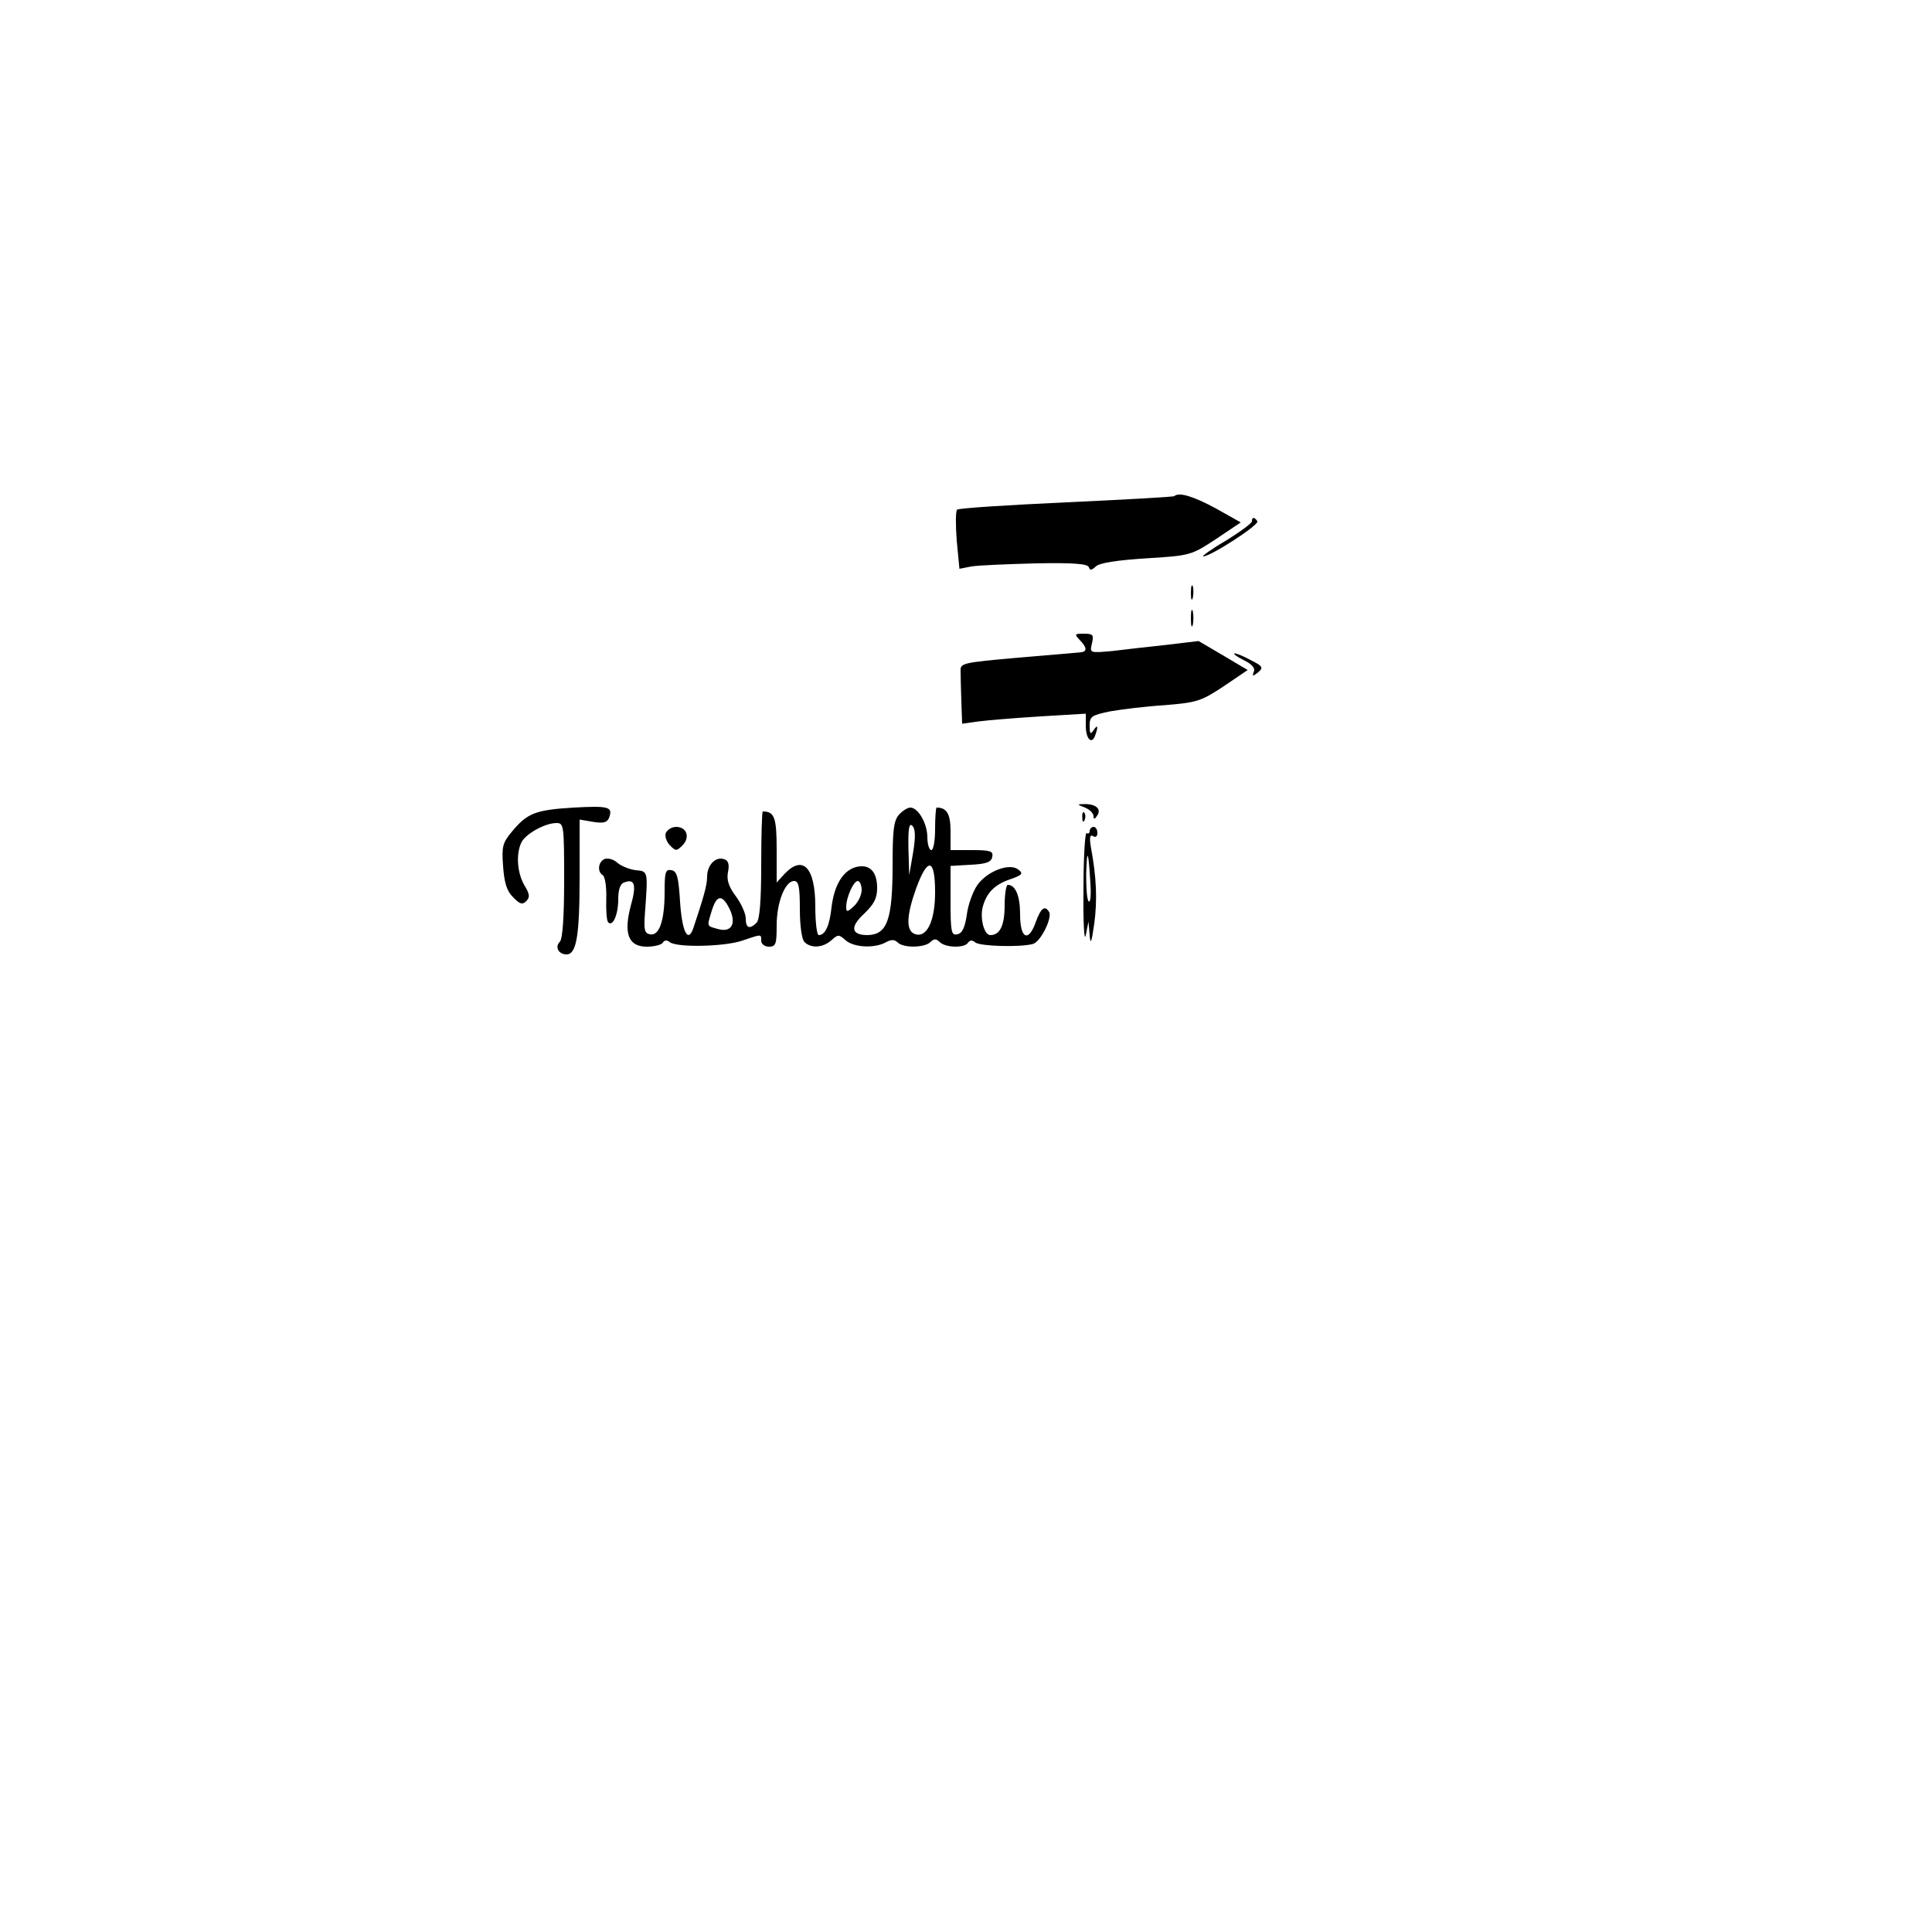
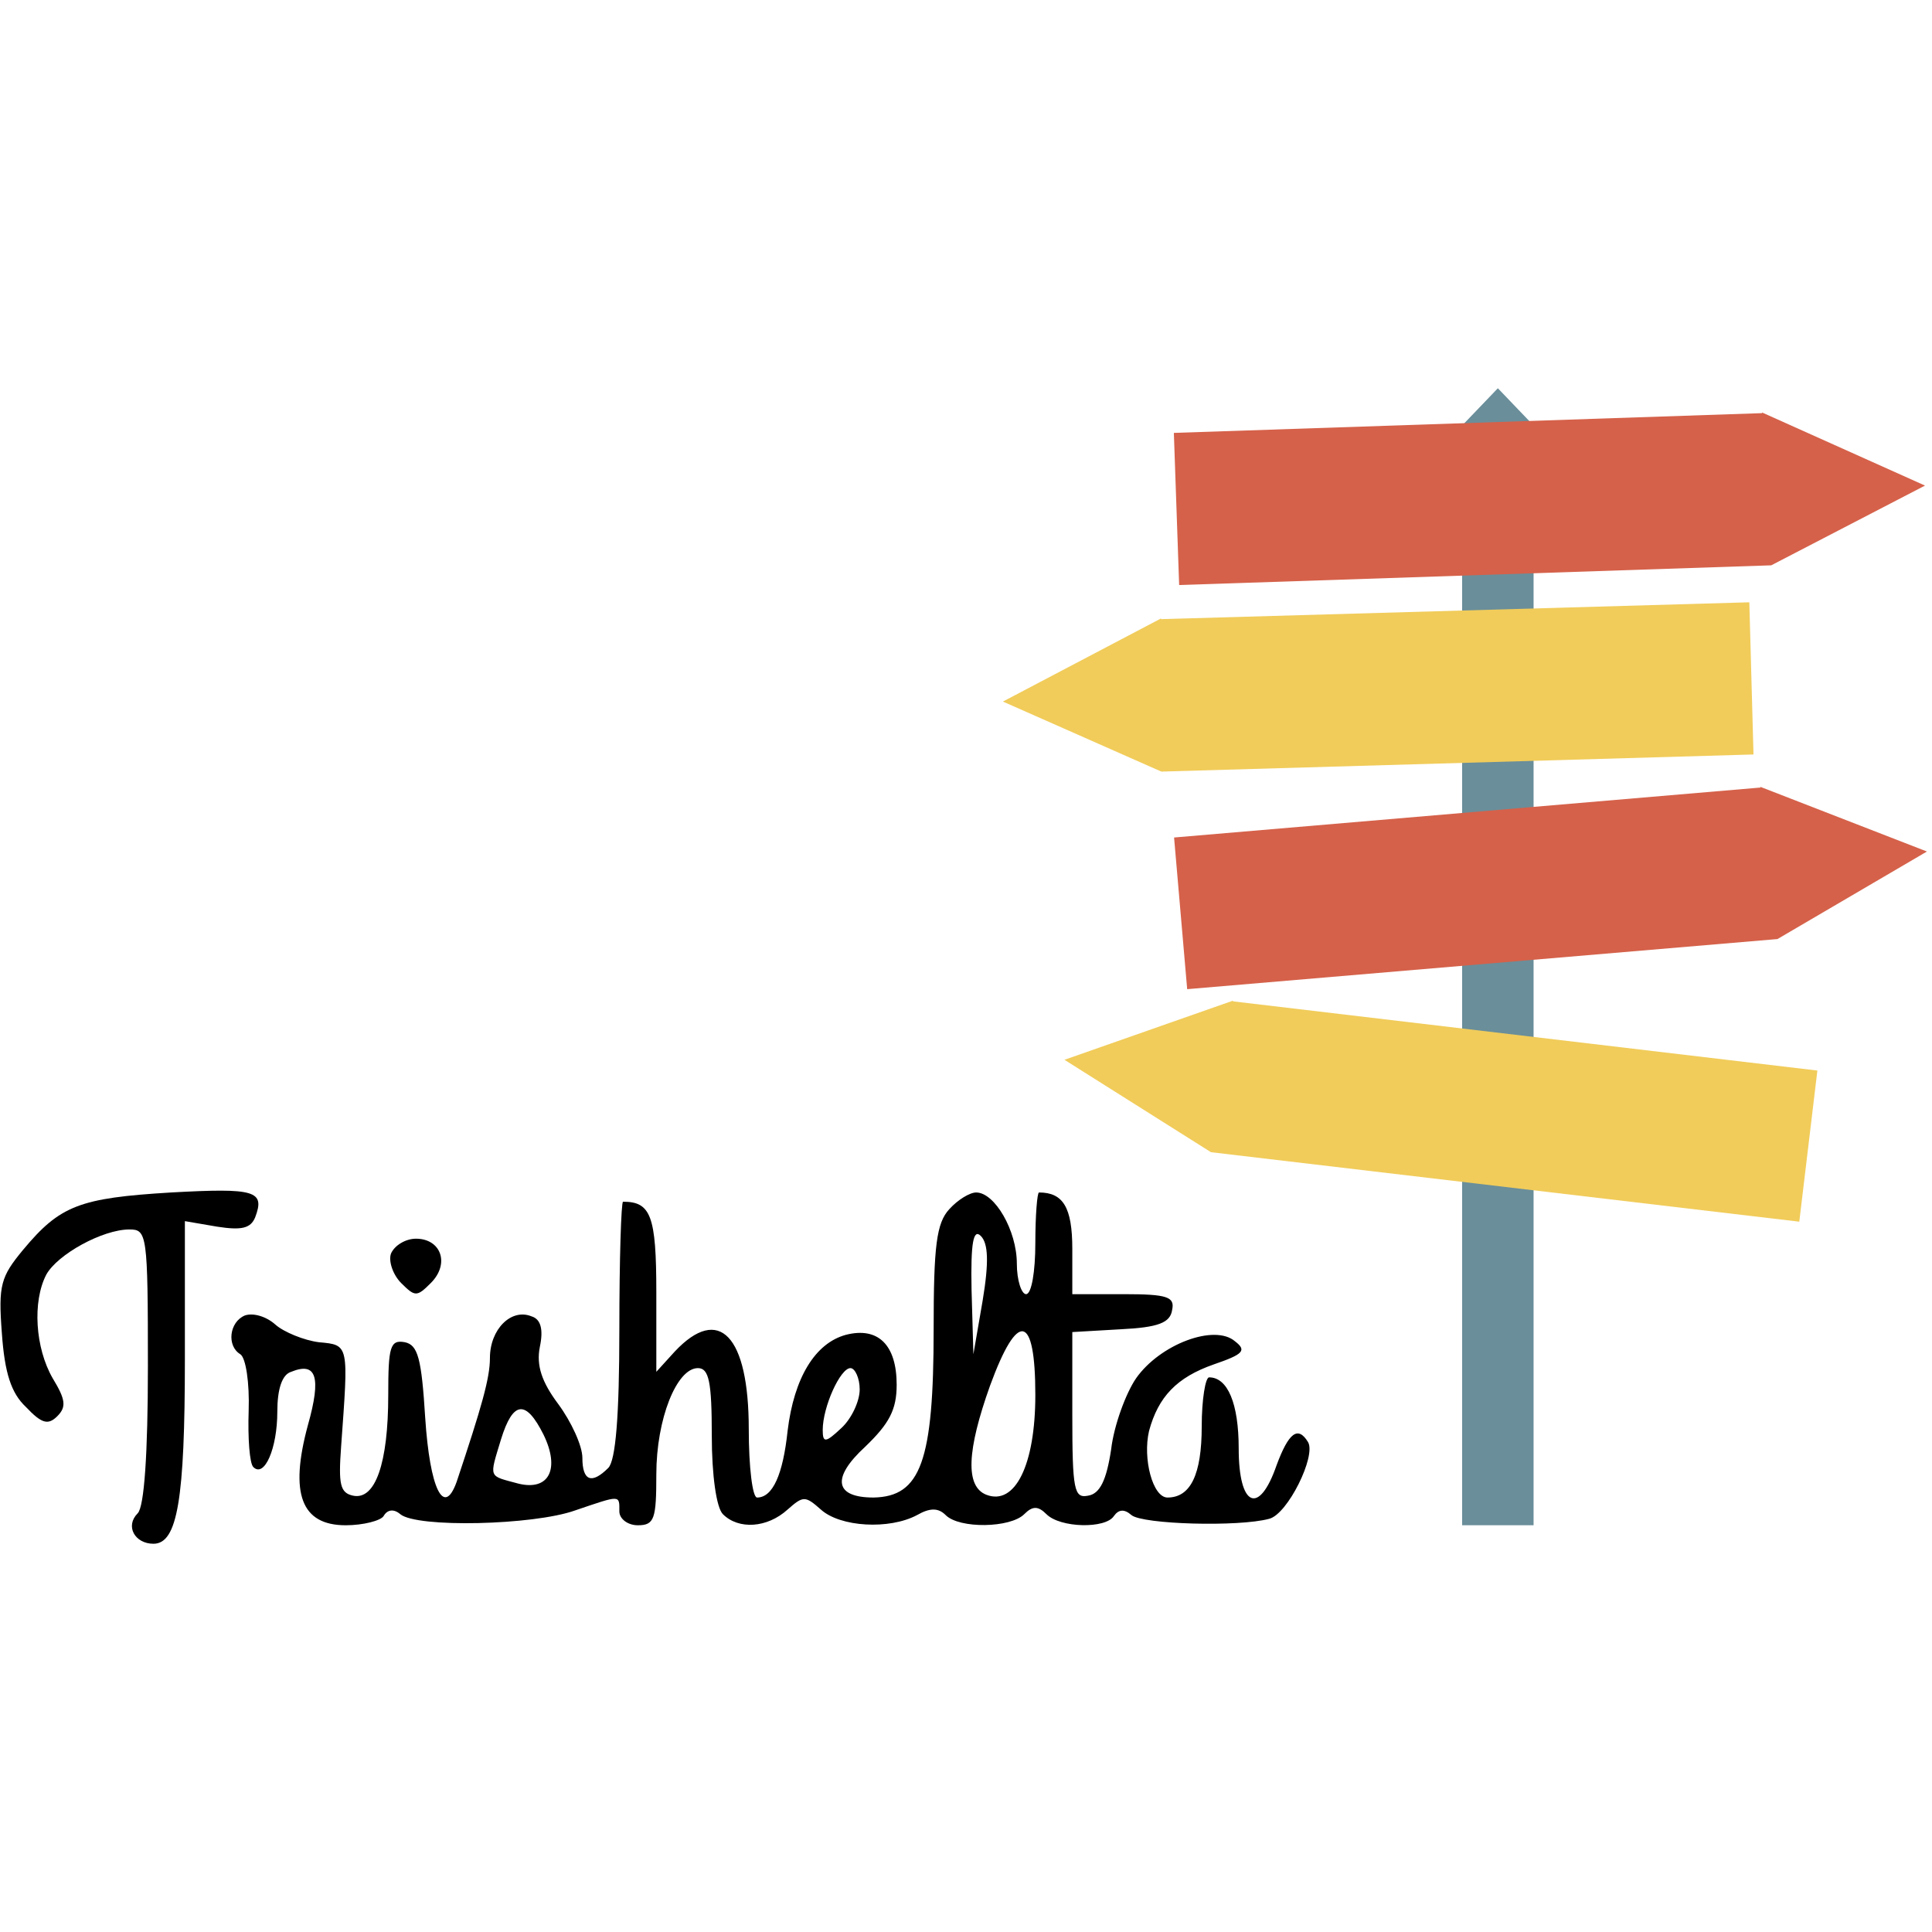
- <svg xmlns="http://www.w3.org/2000/svg" version="1.0" viewBox="0 0 500 500" preserveAspectRatio="xMidYMid meet">
-   <g transform="translate(0,500) scale(0.1,-0.1)" fill="#000000" stroke="none">
-     <path d="M3039 3716 c-2 -2 -128 -9 -279 -16 -151 -7 -278 -15 -283 -19 -4 -4 -4 -40 -1 -80 l7 -73 31 6 c17 3 91 6 165 8 98 2 136 -1 139 -10 3 -9 7 -8 18 2 9 9 52 16 130 21 115 7 117 8 181 50 l64 43 -64 36 c-59 32 -96 43 -108 32z" />
-     <path d="M3240 3651 c0 -5 -30 -27 -67 -50 -38 -22 -64 -41 -59 -41 19 0 146 82 140 91 -7 11 -14 12 -14 0z" />
-     <path d="M3082 3465 c0 -16 2 -22 5 -12 2 9 2 23 0 30 -3 6 -5 -1 -5 -18z" />
-     <path d="M3082 3400 c0 -19 2 -27 5 -17 2 9 2 25 0 35 -3 9 -5 1 -5 -18z" />
-     <path d="M2794 3344 c19 -19 20 -30 4 -32 -7 -1 -80 -7 -163 -14 -145 -13 -150 -14 -149 -35 0 -13 1 -48 2 -79 l2 -57 43 6 c23 3 95 9 160 13 l117 7 0 -31 c0 -34 15 -50 24 -26 9 24 7 31 -4 14 -8 -12 -10 -9 -10 12 0 24 5 27 53 37 28 5 92 13 141 16 84 7 94 10 153 49 l62 42 -64 38 -63 37 -84 -10 c-46 -5 -109 -12 -141 -16 -57 -5 -57 -5 -51 20 5 22 3 25 -21 25 -24 0 -25 -1 -11 -16z" />
-     <path d="M3218 3292 c21 -10 31 -21 27 -30 -5 -13 -3 -13 11 -2 14 12 12 16 -18 31 -18 10 -37 18 -43 18 -5 0 5 -8 23 -17z" />
-     <path d="M1485 2910 c-99 -6 -120 -14 -160 -62 -24 -29 -27 -38 -23 -90 3 -43 10 -65 26 -80 17 -18 24 -20 34 -10 10 10 9 18 -5 41 -19 33 -22 83 -7 112 12 22 61 49 90 49 19 0 20 -5 20 -148 0 -95 -4 -152 -11 -159 -14 -14 -3 -33 17 -33 26 0 34 48 34 200 l0 149 35 -6 c26 -4 36 -2 41 10 11 29 0 32 -91 27z" />
-     <path d="M2808 2910 c12 -5 22 -15 22 -22 0 -9 3 -9 10 2 11 17 -5 30 -35 29 -18 0 -18 -1 3 -9z" />
-     <path d="M2327 2892 c-14 -15 -17 -40 -17 -130 0 -143 -14 -181 -65 -182 -42 0 -46 21 -9 55 26 25 34 40 34 67 0 43 -20 63 -55 54 -33 -9 -56 -46 -63 -104 -5 -47 -16 -72 -33 -72 -5 0 -9 33 -9 74 0 101 -32 135 -80 84 l-20 -22 0 86 c0 83 -6 98 -36 98 -2 0 -4 -62 -4 -138 0 -94 -4 -142 -12 -150 -18 -18 -28 -14 -28 11 0 13 -12 39 -26 58 -18 24 -24 42 -20 62 4 19 1 30 -9 33 -22 9 -45 -14 -45 -45 0 -22 -9 -53 -36 -134 -14 -39 -29 -7 -34 69 -4 65 -8 79 -22 82 -16 3 -18 -5 -18 -57 0 -74 -14 -114 -38 -109 -14 3 -16 12 -13 53 8 111 9 110 -24 113 -16 2 -38 11 -47 19 -10 9 -24 13 -33 10 -17 -7 -20 -33 -5 -42 6 -4 10 -31 9 -61 -1 -30 1 -57 5 -61 12 -12 26 20 26 60 0 24 5 40 15 43 27 11 33 -5 18 -58 -20 -74 -7 -108 41 -108 19 0 38 5 41 10 4 7 11 8 18 2 18 -15 144 -12 189 4 50 17 48 17 48 -1 0 -8 9 -15 20 -15 18 0 20 7 20 55 0 60 22 115 45 115 12 0 15 -15 15 -73 0 -43 5 -78 12 -85 17 -17 48 -15 70 5 17 15 19 15 36 0 21 -19 74 -22 104 -6 14 8 23 8 31 0 15 -15 70 -14 85 1 9 9 15 9 24 0 15 -15 64 -16 73 -2 5 7 11 8 19 1 12 -10 116 -13 149 -4 20 5 51 68 42 83 -11 18 -21 10 -34 -25 -19 -55 -41 -45 -41 18 0 49 -12 77 -32 77 -4 0 -8 -24 -8 -53 0 -52 -12 -77 -37 -77 -16 0 -27 42 -20 72 10 37 30 58 70 72 32 11 36 15 23 25 -22 19 -81 -3 -107 -40 -11 -16 -24 -51 -27 -77 -5 -33 -12 -48 -25 -50 -15 -3 -17 6 -17 87 l0 90 52 3 c41 2 54 7 56 21 3 14 -5 17 -52 17 l-56 0 0 49 c0 45 -10 61 -36 61 -2 0 -4 -25 -4 -55 0 -30 -4 -55 -10 -55 -5 0 -10 15 -10 33 0 36 -24 77 -44 77 -7 0 -20 -8 -29 -18z m36 -99 l-10 -58 -2 70 c-1 51 2 66 10 58 8 -8 9 -28 2 -70z m57 -102 c0 -76 -22 -120 -53 -108 -23 9 -21 48 4 118 30 82 49 78 49 -10z m-190 6 c0 -13 -9 -32 -20 -42 -17 -16 -20 -16 -20 -2 0 25 19 67 30 67 5 0 10 -11 10 -23z m-342 -49 c18 -37 6 -61 -27 -53 -33 9 -32 5 -19 48 13 42 27 43 46 5z" />
-     <path d="M2801 2884 c0 -11 3 -14 6 -6 3 7 2 16 -1 19 -3 4 -6 -2 -5 -13z" />
-     <path d="M1723 2844 c-3 -8 2 -23 11 -32 15 -15 17 -15 32 0 21 21 11 48 -16 48 -11 0 -23 -7 -27 -16z" />
-     <path d="M2820 2849 c0 -5 -4 -8 -8 -5 -4 2 -8 -64 -8 -147 -1 -86 2 -137 6 -117 l7 35 3 -35 c2 -27 5 -19 12 30 8 61 6 118 -9 199 -4 24 -2 32 6 27 6 -4 11 -1 11 8 0 9 -4 16 -10 16 -5 0 -10 -5 -10 -11z m2 -136 c2 -28 0 -49 -4 -46 -5 2 -7 34 -7 71 2 71 6 61 11 -25z" />
-   </g>
+ <svg xmlns="http://www.w3.org/2000/svg" width="209" height="209" viewBox="0 0 209 125" fill="none" version="1.2">
+   <path d="M18.5 87C8.6 87.6 6.5 88.4 2.5 93.2C0.1 96.1 -0.2 97 0.2 102.2C0.5 106.5 1.2 108.7 2.8 110.2C4.5 112 5.2 112.2 6.2 111.2C7.2 110.2 7.1 109.4 5.7 107.1C3.8 103.8 3.5 98.8 5 95.9C6.2 93.7 11.1 91 14 91C15.9 91 16 91.5 16 105.8C16 115.3 15.6 121 14.9 121.7C13.5 123.1 14.6 125 16.6 125C19.2 125 20 120.2 20 105V90.1L23.5 90.7C26.1 91.1 27.1 90.9 27.6 89.7C28.7 86.8 27.6 86.5 18.5 87Z" fill="black" />
+   <path d="M102.7 88.8C101.3 90.3 101 92.8 101 101.8C101 116.1 99.6 119.9 94.5 120C90.3 120 89.9 117.9 93.6 114.5C96.2 112 97 110.5 97 107.8C97 103.5 95 101.5 91.5 102.4C88.2 103.3 85.9 107 85.2 112.8C84.7 117.5 83.6 120 81.9 120C81.4 120 81 116.7 81 112.6C81 102.5 77.8 99.1 73 104.2L71 106.4V97.8C71 89.5 70.4 88 67.4 88C67.2 88 67 94.2 67 101.8C67 111.2 66.6 116 65.8 116.8C64 118.6 63 118.2 63 115.7C63 114.4 61.8 111.8 60.4 109.9C58.6 107.5 58 105.7 58.4 103.7C58.8 101.8 58.5 100.7 57.5 100.4C55.3 99.5 53 101.8 53 104.9C53 107.1 52.1 110.2 49.4 118.3C48 122.2 46.5 119 46 111.4C45.6 104.9 45.2 103.5 43.8 103.2C42.2 102.9 42 103.7 42 108.9C42 116.3 40.6 120.3 38.2 119.8C36.8 119.5 36.6 118.6 36.9 114.5C37.7 103.4 37.8 103.5 34.5 103.2C32.9 103 30.7 102.1 29.8 101.3C28.8 100.4 27.4 100 26.5 100.3C24.8 101 24.5 103.6 26 104.5C26.6 104.9 27 107.6 26.9 110.6C26.8 113.6 27 116.3 27.4 116.7C28.6 117.9 30 114.7 30 110.7C30 108.3 30.5 106.7 31.5 106.4C34.2 105.3 34.8 106.9 33.3 112.2C31.3 119.6 32.6 123 37.4 123C39.3 123 41.2 122.5 41.5 122C41.9 121.3 42.6 121.2 43.3 121.8C45.1 123.3 57.7 123 62.2 121.4C67.2 119.7 67 119.7 67 121.5C67 122.3 67.9 123 69 123C70.8 123 71 122.3 71 117.5C71 111.5 73.2 106 75.5 106C76.7 106 77 107.5 77 113.3C77 117.6 77.5 121.1 78.2 121.8C79.9 123.5 83 123.3 85.2 121.3C86.9 119.8 87.1 119.8 88.8 121.3C90.9 123.2 96.2 123.5 99.2 121.9C100.6 121.1 101.5 121.1 102.3 121.9C103.8 123.4 109.3 123.3 110.8 121.8C111.7 120.9 112.3 120.9 113.2 121.8C114.7 123.3 119.6 123.4 120.5 122C121 121.3 121.6 121.2 122.4 121.9C123.6 122.9 134 123.2 137.3 122.3C139.3 121.8 142.4 115.5 141.5 114C140.4 112.2 139.4 113 138.1 116.5C136.2 122 134 121 134 114.7C134 109.8 132.8 107 130.8 107C130.4 107 130 109.4 130 112.3C130 117.5 128.8 120 126.3 120C124.7 120 123.6 115.8 124.3 112.8C125.3 109.1 127.3 107 131.3 105.6C134.5 104.5 134.9 104.1 133.6 103.1C131.4 101.2 125.5 103.4 122.9 107.1C121.8 108.7 120.5 112.2 120.2 114.8C119.7 118.1 119 119.6 117.7 119.8C116.2 120.1 116 119.2 116 111.1V102.1L121.2 101.8C125.3 101.6 126.6 101.1 126.8 99.7C127.1 98.3 126.3 98 121.6 98H116V93.1C116 88.6 115 87 112.4 87C112.2 87 112 89.5 112 92.5C112 95.5 111.6 98 111 98C110.5 98 110 96.5 110 94.7C110 91.1 107.6 87 105.6 87C104.9 87 103.6 87.8 102.7 88.8ZM106.3 98.7L105.3 104.5L105.1 97.5C105 92.4 105.3 90.9 106.1 91.7C106.9 92.5 107 94.5 106.3 98.7ZM112 108.9C112 116.5 109.8 120.9 106.7 119.7C104.4 118.8 104.6 114.9 107.1 107.9C110.1 99.7 112 100.1 112 108.9ZM93 108.3C93 109.6 92.1 111.5 91 112.5C89.3 114.1 89 114.1 89 112.7C89 110.2 90.9 106 92 106C92.5 106 93 107.1 93 108.3ZM58.8 113.2C60.6 116.9 59.4 119.3 56.1 118.5C52.8 117.6 52.9 118 54.2 113.7C55.5 109.5 56.9 109.4 58.8 113.2Z" fill="black" />
+   <path d="M42.3 93.6C42 94.4 42.5 95.9 43.4 96.8C44.9 98.3 45.1 98.3 46.6 96.8C48.7 94.7 47.7 92 45 92C43.9 92 42.7 92.7 42.3 93.6Z" fill="black" />
+   <path d="M158.17 4.033L162.035 0L165.9 4.033V123H158.17V4.033Z" fill="#6A8E9A" />
+   <path fill-rule="evenodd" clip-rule="evenodd" d="M191.609 19.156L208.244 10.529L190.768 2.689L190.617 2.62L190.621 2.693L126.985 4.83L127.558 21.288L191.609 19.156Z" fill="#D5614A" />
+   <path fill-rule="evenodd" clip-rule="evenodd" d="M125.631 41.469L108.491 33.893L125.446 24.981L125.593 24.904L125.593 24.977L189.239 23.155L189.69 39.617L125.631 41.469Z" fill="#F1CC5A" />
+   <path fill-rule="evenodd" clip-rule="evenodd" d="M192.283 59.585L208.453 50.115L190.598 43.183L190.442 43.123L190.451 43.195L127.009 48.6L128.427 65.006L192.283 59.585Z" fill="#D5614A" />
+   <path fill-rule="evenodd" clip-rule="evenodd" d="M131.001 82.643L115.151 72.646L133.224 66.305L133.381 66.249L133.371 66.322L196.601 73.809L194.644 90.16L131.001 82.643Z" fill="#F1CC5A" />
</svg>
